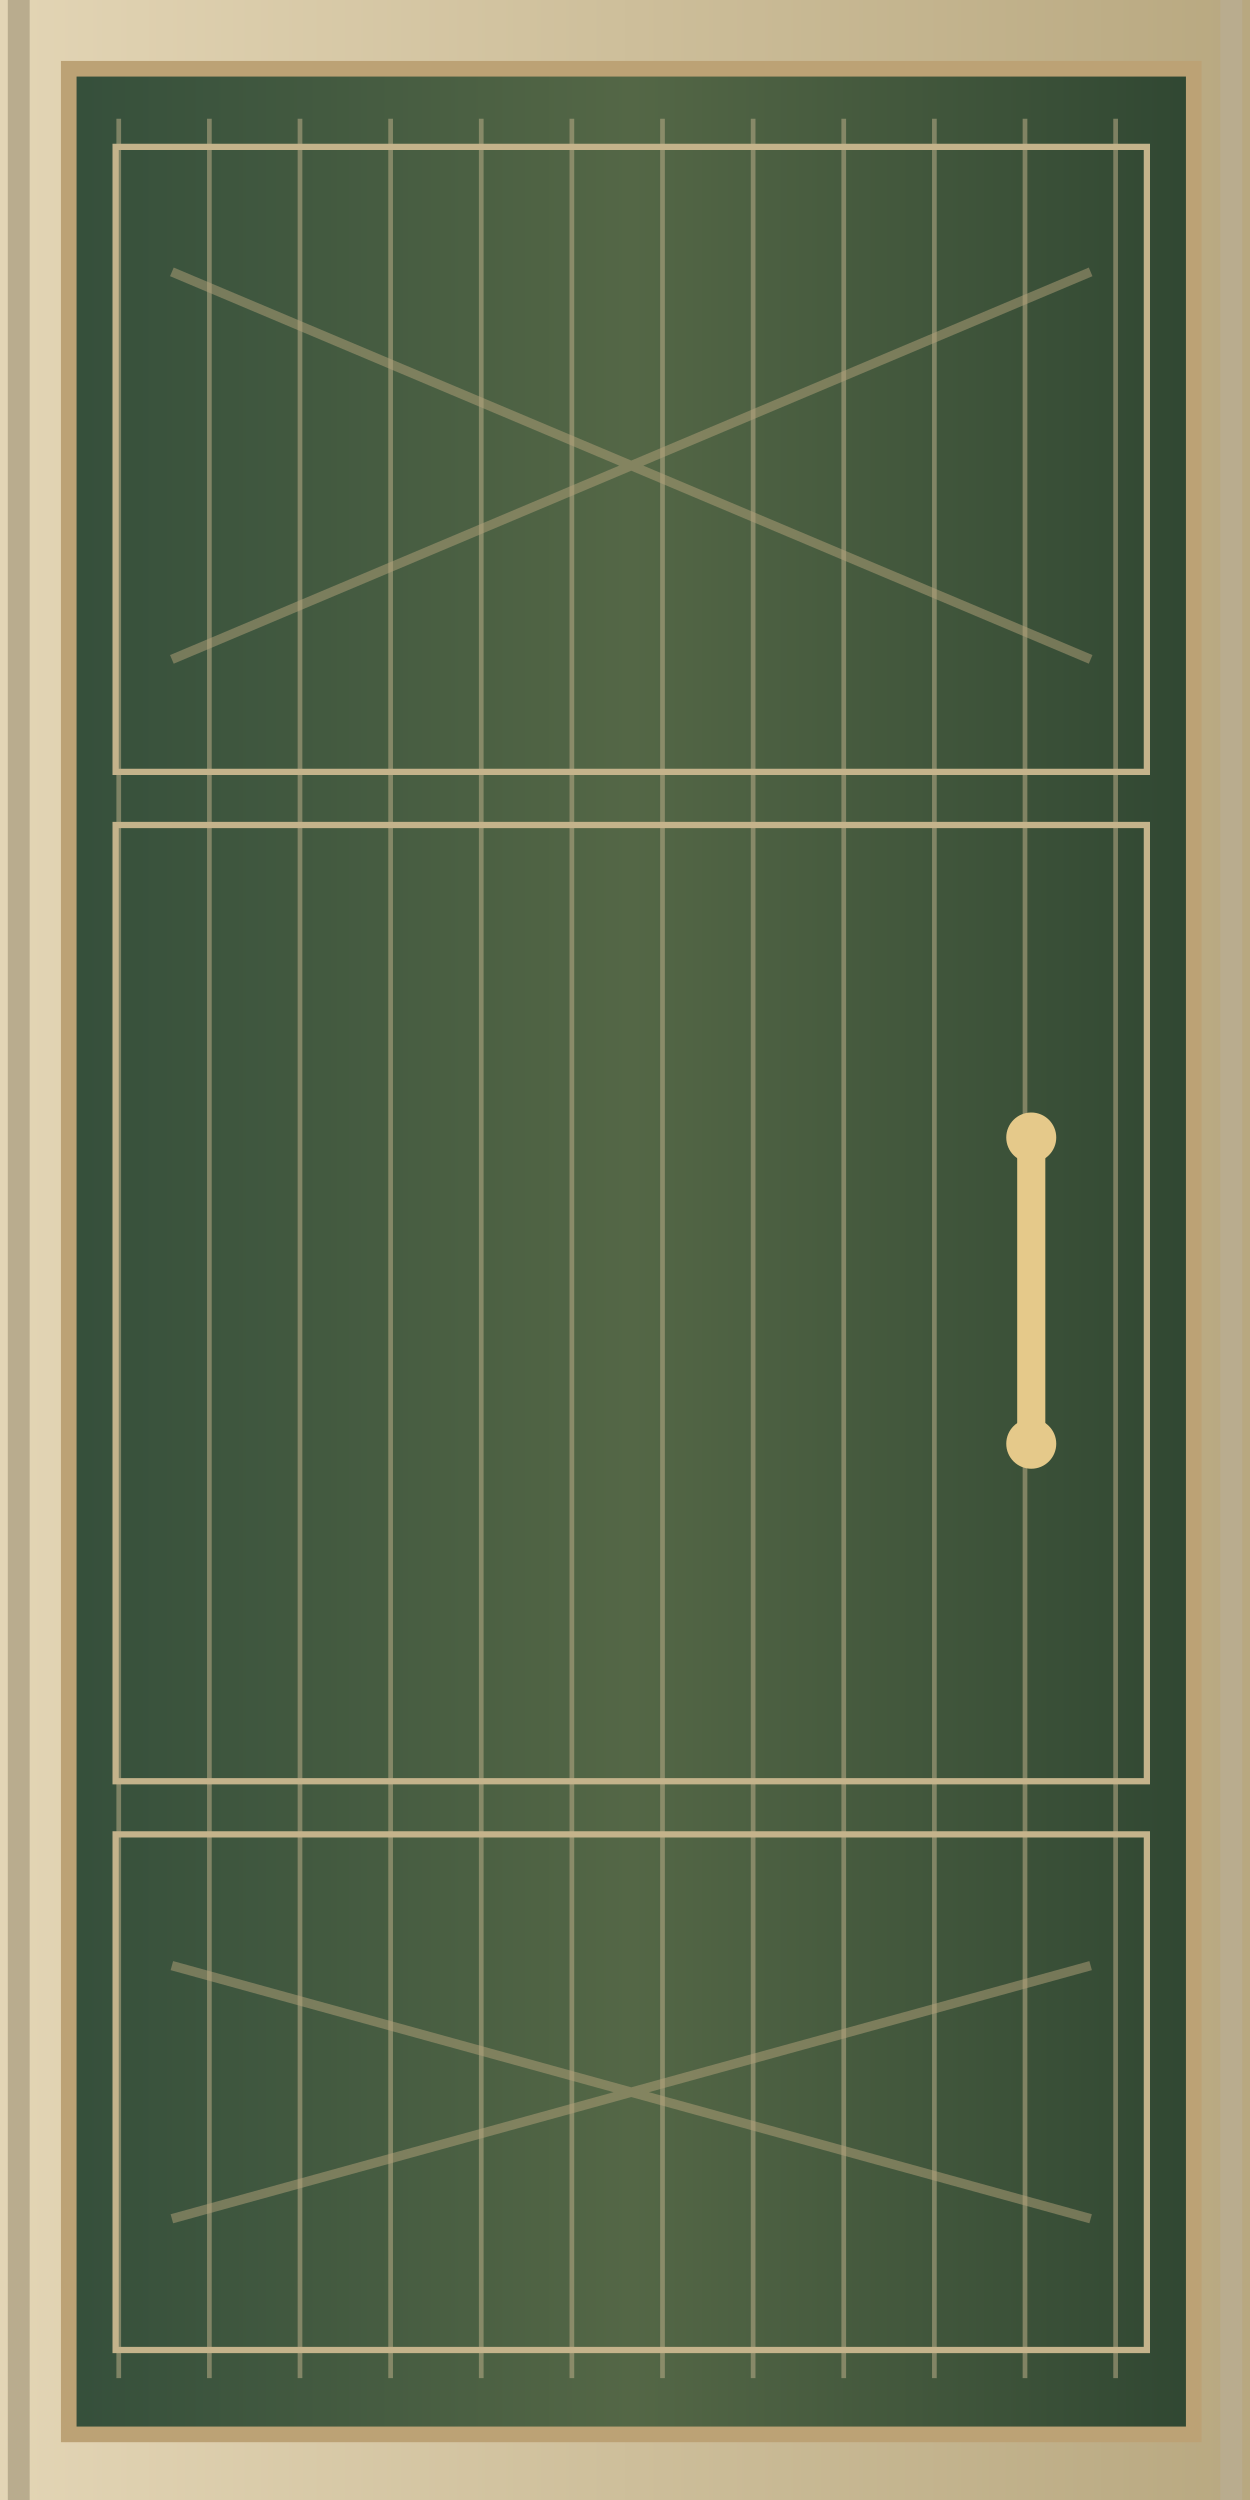
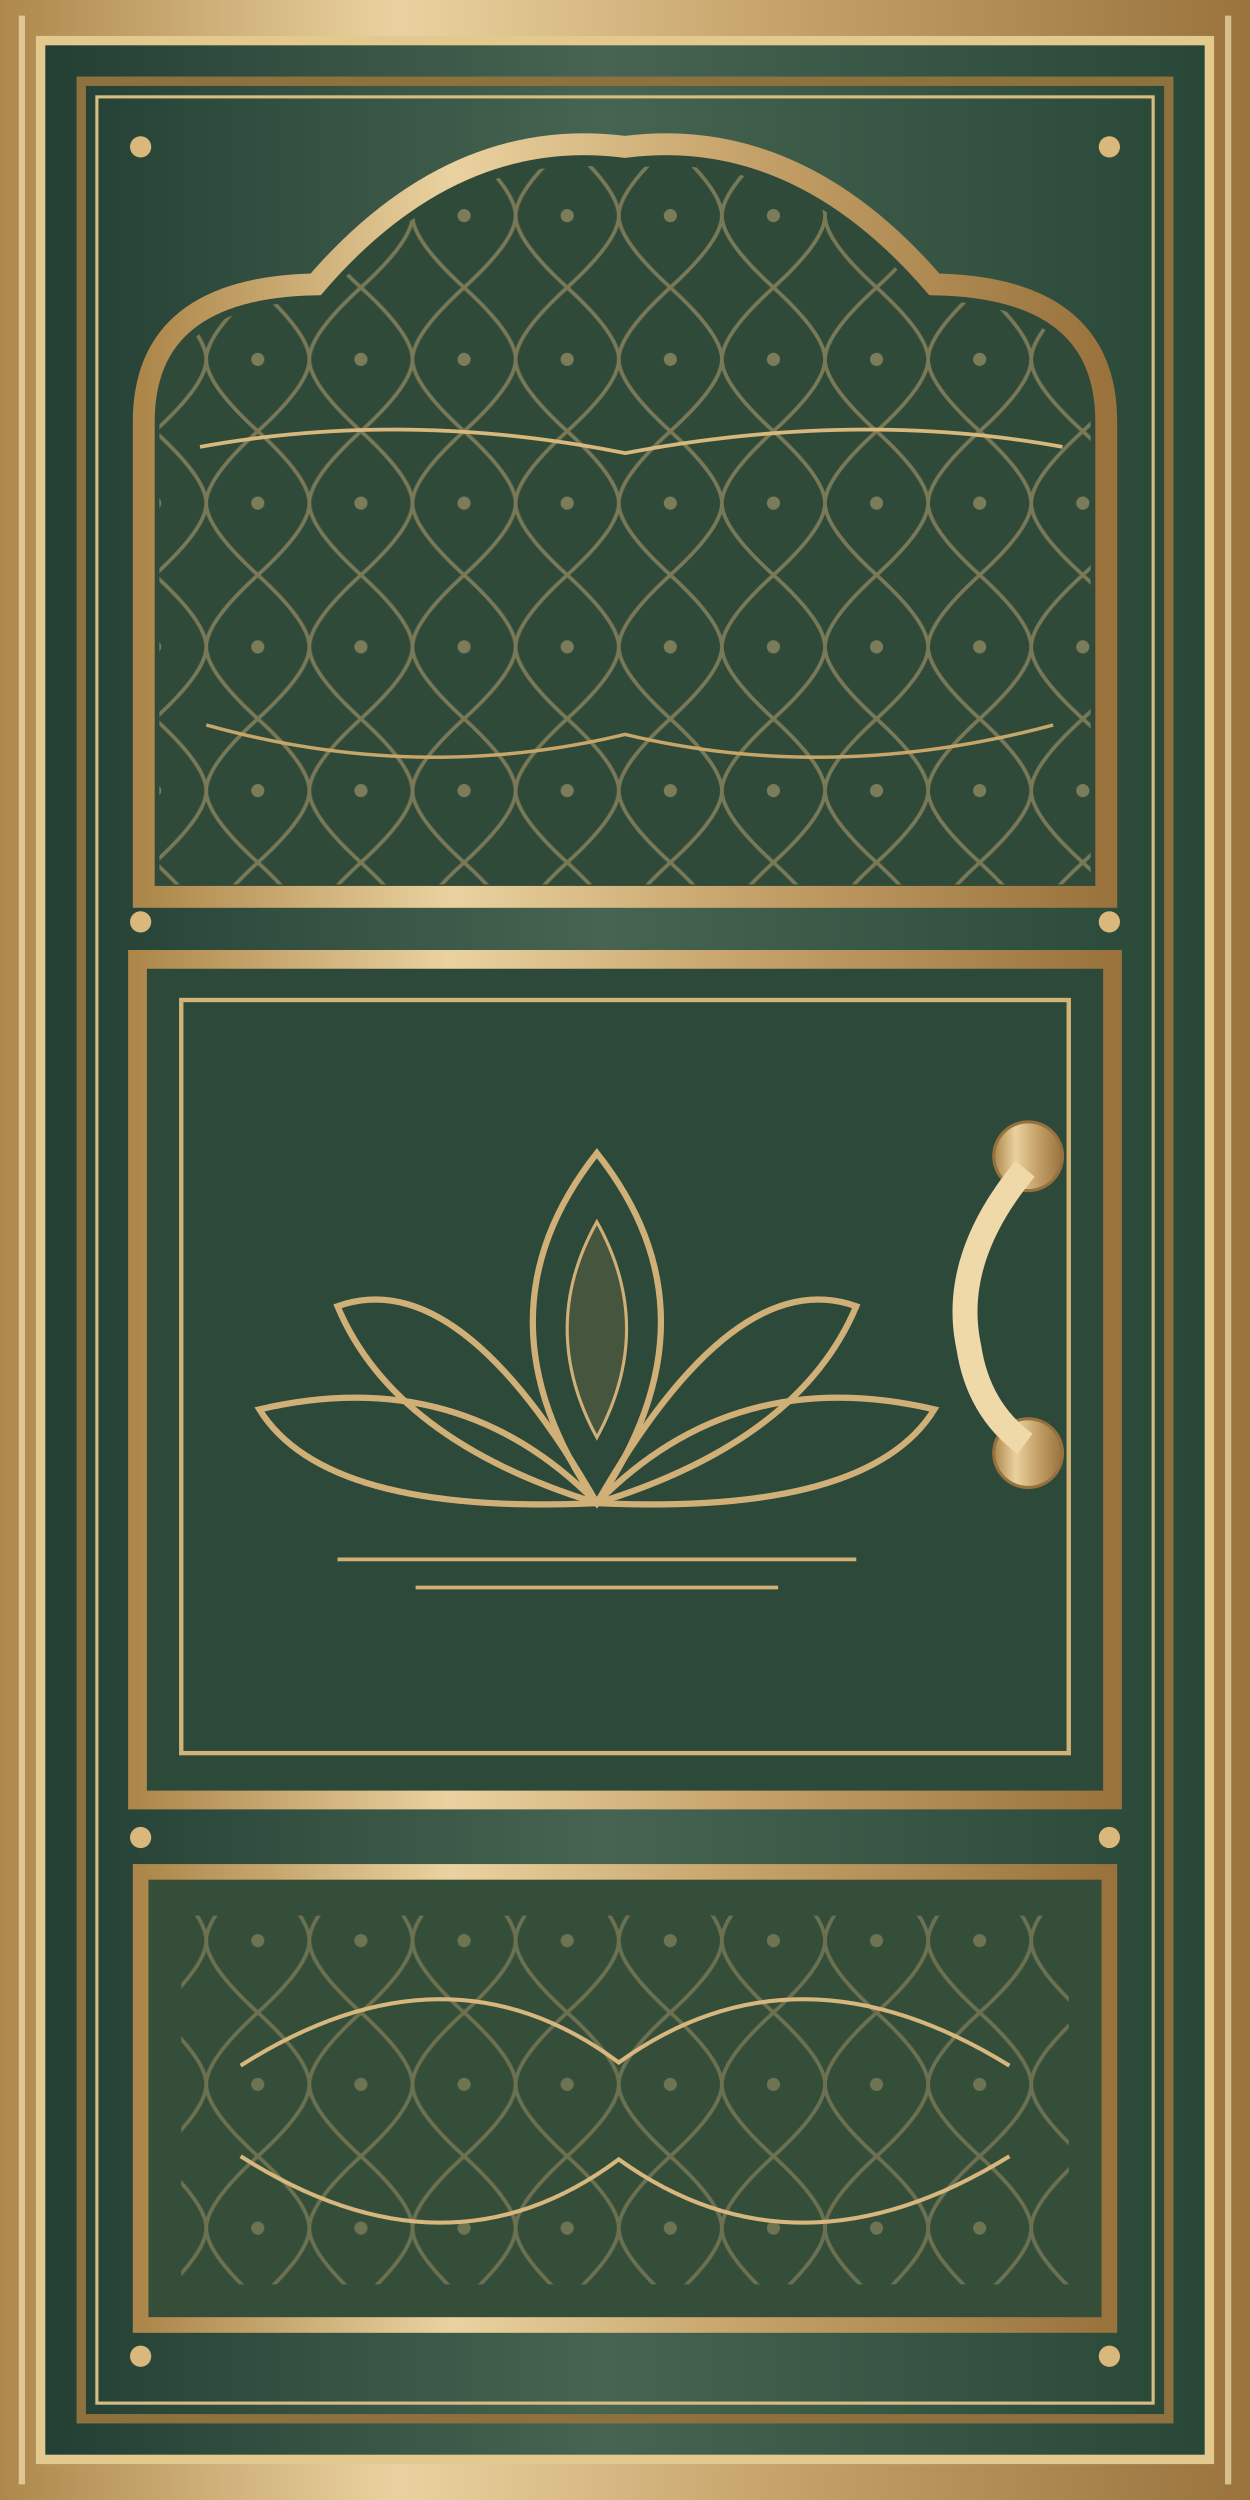
<svg xmlns="http://www.w3.org/2000/svg" viewBox="0 0 400 800" preserveAspectRatio="none" fill="none">
  <defs>
-     <linearGradient id="cream">
-       <stop stop-color="#e3d5b5" />
-       <stop offset="1" stop-color="#b8a880" />
+     <linearGradient id="door-timber">
+       <stop stop-color="#233f34" />
+       <stop offset=".48" stop-color="#466451" />
+       <stop offset="1" stop-color="#294737" />
    </linearGradient>
-     <linearGradient id="timber">
-       <stop stop-color="#354f3b" />
-       <stop offset=".5" stop-color="#546746" />
-       <stop offset="1" stop-color="#304732" />
+     <linearGradient id="door-brass">
+       <stop stop-color="#ad874a" />
+       <stop offset=".32" stop-color="#ead2a0" />
+       <stop offset=".62" stop-color="#c6a36a" />
+       <stop offset="1" stop-color="#99723c" />
    </linearGradient>
+     <pattern id="door-jaali" width="33" height="46" patternUnits="userSpaceOnUse">
+       <path d="M16.5 0Q0 15 0 23Q0 31 16.5 46Q33 31 33 23Q33 15 16.5 0Z" stroke="#d1b279" stroke-width="1.2" opacity=".45" />
+       <circle cx="16.5" cy="23" r="2.1" fill="#d7b97e" opacity=".45" />
+     </pattern>
+     <clipPath id="door-arch">
+       <path d="M51 283V136Q51 97 104 96Q145 47 200 54Q255 47 296 96Q349 97 349 136V283Z" />
+     </clipPath>
  </defs>
-   <path d="M0 0H400V800H0Z" fill="url(#cream)" />
-   <path d="M22 22H382V779H22Z" fill="url(#timber)" stroke="#bca275" stroke-width="5" />
-   <path d="M38 38V761" stroke="#b8ac86" stroke-width="1.5" opacity=".55" />
-   <path d="M67 38V761" stroke="#b8ac86" stroke-width="1.5" opacity=".55" />
-   <path d="M96 38V761" stroke="#b8ac86" stroke-width="1.5" opacity=".55" />
-   <path d="M125 38V761" stroke="#b8ac86" stroke-width="1.5" opacity=".55" />
-   <path d="M154 38V761" stroke="#b8ac86" stroke-width="1.5" opacity=".55" />
-   <path d="M183 38V761" stroke="#b8ac86" stroke-width="1.5" opacity=".55" />
-   <path d="M212 38V761" stroke="#b8ac86" stroke-width="1.5" opacity=".55" />
-   <path d="M241 38V761" stroke="#b8ac86" stroke-width="1.5" opacity=".55" />
-   <path d="M270 38V761" stroke="#b8ac86" stroke-width="1.5" opacity=".55" />
-   <path d="M299 38V761" stroke="#b8ac86" stroke-width="1.5" opacity=".55" />
-   <path d="M328 38V761" stroke="#b8ac86" stroke-width="1.5" opacity=".55" />
-   <path d="M357 38V761" stroke="#b8ac86" stroke-width="1.5" opacity=".55" />
-   <path d="M37 47H367V247H37ZM37 264H367V570H37ZM37 587H367V752H37Z" stroke="#c4b38b" stroke-width="2" />
-   <path d="M55 87L349 211M55 211L349 87M55 629L349 710M55 710L349 629" stroke="#b3a17a" stroke-width="3" opacity=".5" />
-   <path d="M330 364V462" stroke="#e5c98a" stroke-width="9" stroke-linecap="round" />
-   <circle cx="330" cy="364" r="8" fill="#e5c98a" />
-   <circle cx="330" cy="462" r="8" fill="#e5c98a" />
-   <path d="M6 0V800M394 0V800" stroke="#b9ac8e" stroke-width="7" />
+   <path d="M0 0H400V800H0Z" fill="url(#door-brass)" />
+   <path d="M13 13H387V787H13Z" fill="url(#door-timber)" stroke="#e4c98f" stroke-width="3" />
+   <path d="M26 26H374V774H26Z" stroke="#8d713e" stroke-width="3" />
+   <path d="M31 31H369V769H31Z" stroke="#d8bd83" stroke-width="1" />
+   <path d="M46 287V135Q46 92 101 91Q145 40 200 47Q255 40 299 91Q354 92 354 135V287Z" fill="#304a3a" stroke="url(#door-brass)" stroke-width="7" />
+   <path d="M51 283V136Q51 97 104 96Q145 47 200 54Q255 47 296 96Q349 97 349 136V283Z" fill="url(#door-jaali)" />
+   <g clip-path="url(#door-arch)">
+     <path d="M64 143Q130 131 200 145Q274 131 340 143" stroke="#d7b87d" stroke-width="1.2" />
+     <path d="M66 232Q134 251 200 235Q266 251 337 232" stroke="#c7a66a" stroke-width="1.1" />
+   </g>
+   <path d="M44 307H356V576H44Z" fill="#2d4939" stroke="url(#door-brass)" stroke-width="6" />
+   <path d="M58 320H342V561H58Z" stroke="#d2b377" stroke-width="1.4" />
+   <g transform="translate(191 438)" stroke="#d1b078" stroke-width="2">
+     <path d="M0 43Q-65 23-83-20Q-44-34 0 43Q65 23 83-20Q44-34 0 43Z" />
+     <path d="M0 43Q-41-17 0-69Q41-17 0 43Z" />
+     <path d="M0 43Q-87 47-108 13Q-44-2 0 43Q87 47 108 13Q44-2 0 43Z" />
+     <path d="M-83 61H83M-58 70H58" stroke-width="1.2" />
+     <path d="M0-47Q-19-13 0 22Q19-13 0-47Z" fill="#b99258" fill-opacity=".18" stroke-width="1" />
+   </g>
+   <path d="M45 599H355V744H45Z" fill="#354e3a" stroke="url(#door-brass)" stroke-width="5" />
+   <path d="M58 613H342V731H58Z" fill="url(#door-jaali)" opacity=".78" />
+   <path d="M77 661Q143 619 198 660Q255 619 323 661M77 690Q143 732 198 691Q255 732 323 690" stroke="#d7b77e" stroke-width="1.3" />
+   <g fill="url(#door-brass)" stroke="#95713f">
+     <circle cx="329" cy="370" r="11" />
+     <circle cx="329" cy="465" r="11" />
+     <path d="M328 374Q304 403 310 431Q313 451 328 462" fill="none" stroke="#efd9a8" stroke-width="8" />
+   </g>
+   <circle cx="45" cy="47" r="3.4" fill="#dab77a" />
+   <circle cx="45" cy="295" r="3.4" fill="#dab77a" />
+   <circle cx="45" cy="588" r="3.4" fill="#dab77a" />
+   <circle cx="45" cy="754" r="3.4" fill="#dab77a" />
+   <circle cx="355" cy="47" r="3.4" fill="#dab77a" />
+   <circle cx="355" cy="295" r="3.4" fill="#dab77a" />
+   <circle cx="355" cy="588" r="3.4" fill="#dab77a" />
+   <circle cx="355" cy="754" r="3.4" fill="#dab77a" />
+   <path d="M7 5V795M393 5V795" stroke="#f2deb0" stroke-width="2" opacity=".7" />
</svg>
